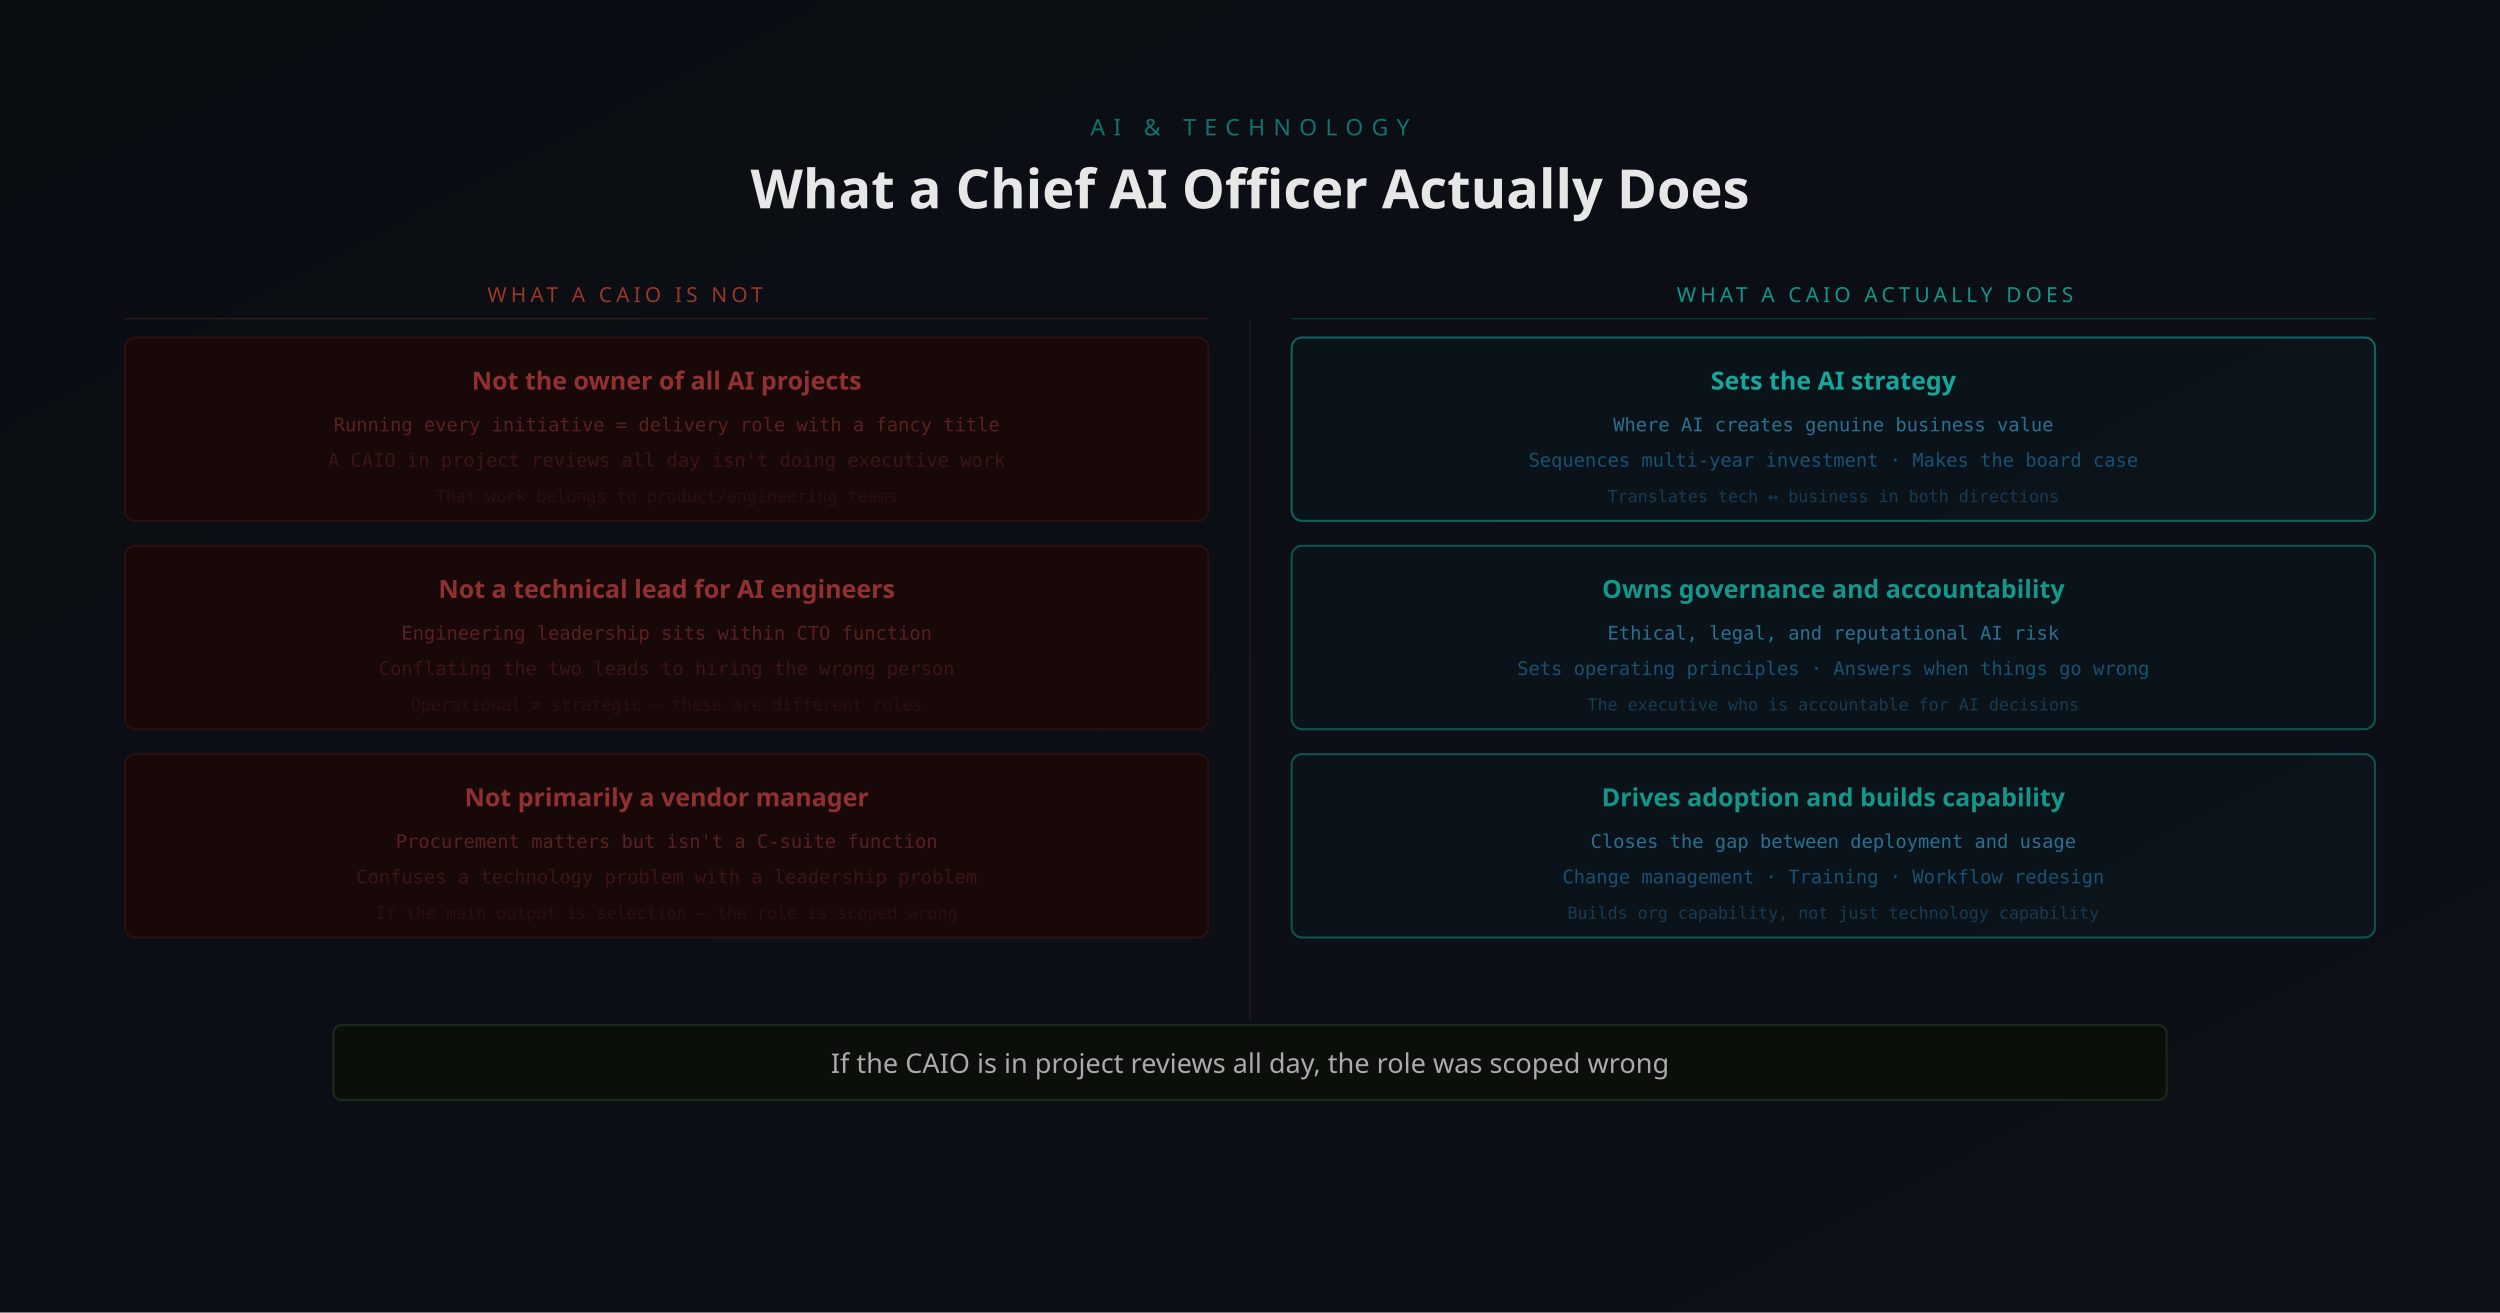
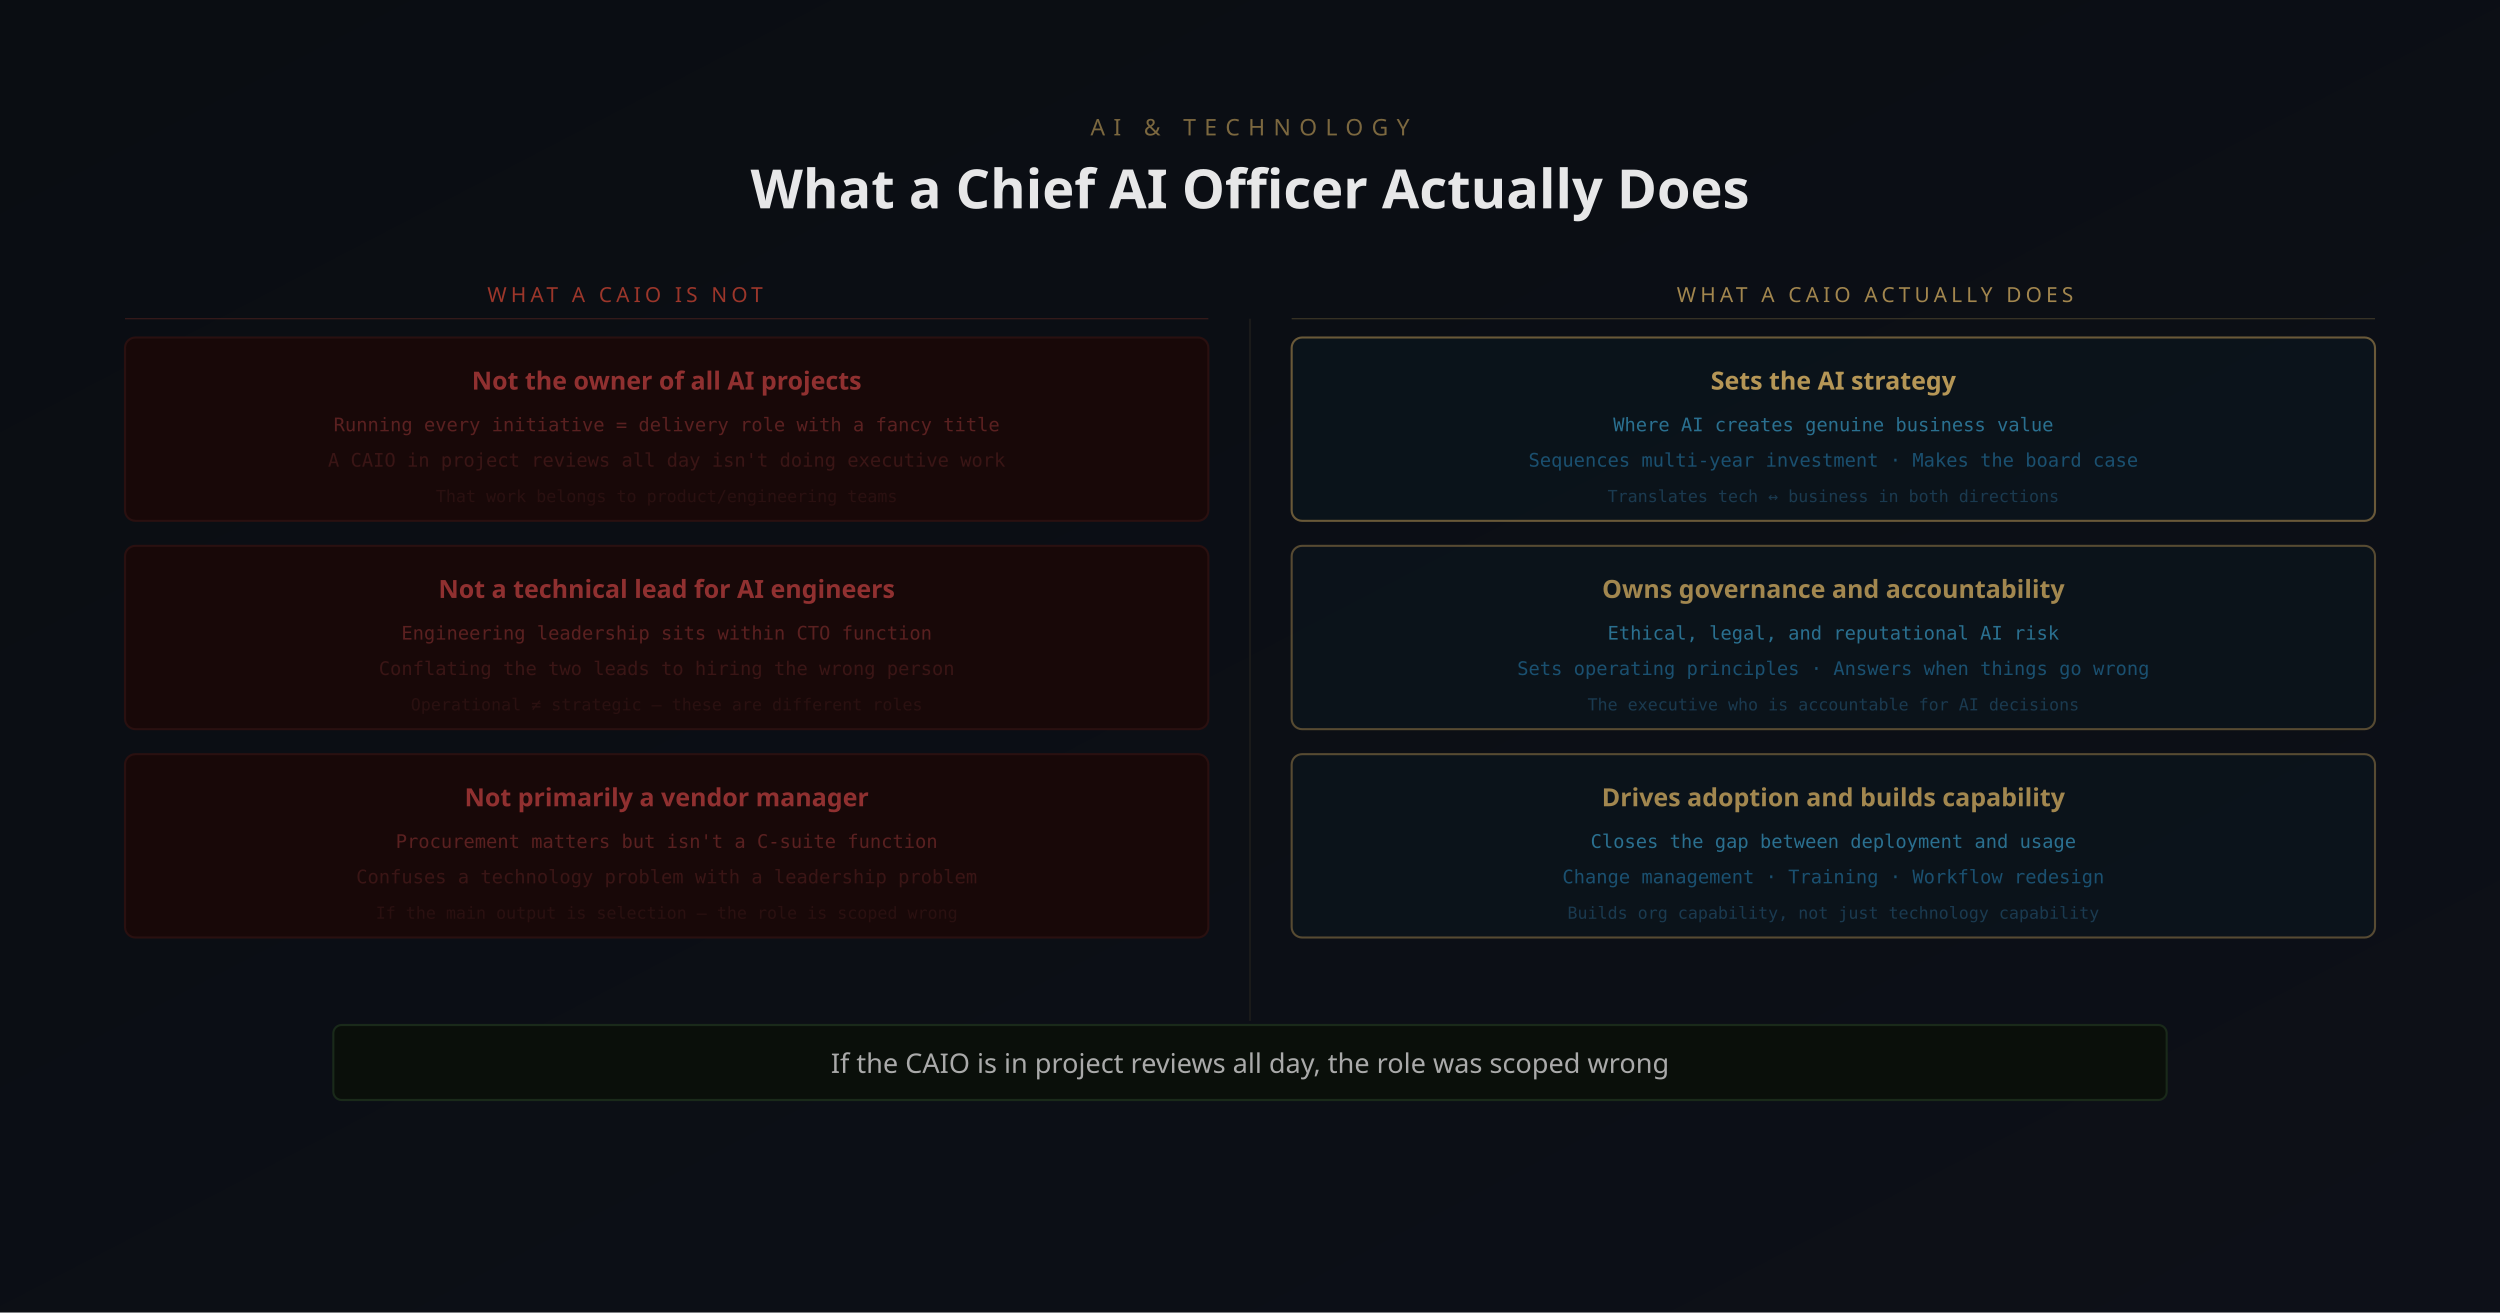
<svg xmlns="http://www.w3.org/2000/svg" viewBox="0 0 1200 630" width="1200" height="630">
  <defs>
    <linearGradient id="bg" x1="0%" y1="0%" x2="100%" y2="100%">
      <stop offset="0%" style="stop-color:#0a0d12" />
      <stop offset="100%" style="stop-color:#0d1018" />
    </linearGradient>
  </defs>
  <rect width="1200" height="630" fill="url(#bg)" />
-   <text x="600" y="65" font-family="'Space Grotesk', sans-serif" font-size="11" fill="#14B8A6" opacity="0.6" letter-spacing="4" text-anchor="middle">AI &amp; TECHNOLOGY</text>
+   <text x="600" y="65" font-family="'Space Grotesk', sans-serif" font-size="11" fill="#C8A45C" opacity="0.6" letter-spacing="4" text-anchor="middle">AI &amp; TECHNOLOGY</text>
  <text x="600" y="100" font-family="'Space Grotesk', sans-serif" font-size="26" font-weight="700" fill="#fff" opacity="0.9" text-anchor="middle">What a Chief AI Officer Actually Does</text>
  <text x="300" y="145" font-family="'Space Grotesk', sans-serif" font-size="10" fill="#c04030" text-anchor="middle" letter-spacing="2" opacity="0.8">WHAT A CAIO IS NOT</text>
-   <text x="900" y="145" font-family="'Space Grotesk', sans-serif" font-size="10" fill="#14B8A6" text-anchor="middle" letter-spacing="2" opacity="0.8">WHAT A CAIO ACTUALLY DOES</text>
+   <text x="900" y="145" font-family="'Space Grotesk', sans-serif" font-size="10" fill="#C8A45C" text-anchor="middle" letter-spacing="2" opacity="0.8">WHAT A CAIO ACTUALLY DOES</text>
  <line x1="60" y1="153" x2="580" y2="153" stroke="#c04030" stroke-width="0.5" opacity="0.3" />
-   <line x1="620" y1="153" x2="1140" y2="153" stroke="#14B8A6" stroke-width="0.5" opacity="0.3" />
+   <line x1="620" y1="153" x2="1140" y2="153" stroke="#C8A45C" stroke-width="0.5" opacity="0.3" />
  <line x1="600" y1="153" x2="600" y2="490" stroke="#1a1a1a" stroke-width="1" />
  <rect x="60" y="162" width="520" height="88" rx="5" fill="#180808" stroke="#2a1010" stroke-width="1" />
  <text x="320" y="187" font-family="'Space Grotesk', sans-serif" font-size="12" font-weight="600" fill="#903030" text-anchor="middle">Not the owner of all AI projects</text>
  <text x="320" y="207" font-family="monospace" font-size="9" fill="#5a2020" text-anchor="middle">Running every initiative = delivery role with a fancy title</text>
  <text x="320" y="224" font-family="monospace" font-size="9" fill="#3a1515" text-anchor="middle">A CAIO in project reviews all day isn't doing executive work</text>
  <text x="320" y="241" font-family="monospace" font-size="8" fill="#2a1010" text-anchor="middle">That work belongs to product/engineering teams</text>
  <rect x="60" y="262" width="520" height="88" rx="5" fill="#180808" stroke="#2a1010" stroke-width="1" />
  <text x="320" y="287" font-family="'Space Grotesk', sans-serif" font-size="12" font-weight="600" fill="#903030" text-anchor="middle">Not a technical lead for AI engineers</text>
  <text x="320" y="307" font-family="monospace" font-size="9" fill="#5a2020" text-anchor="middle">Engineering leadership sits within CTO function</text>
  <text x="320" y="324" font-family="monospace" font-size="9" fill="#3a1515" text-anchor="middle">Conflating the two leads to hiring the wrong person</text>
  <text x="320" y="341" font-family="monospace" font-size="8" fill="#2a1010" text-anchor="middle">Operational ≠ strategic — these are different roles</text>
  <rect x="60" y="362" width="520" height="88" rx="5" fill="#180808" stroke="#2a1010" stroke-width="1" />
  <text x="320" y="387" font-family="'Space Grotesk', sans-serif" font-size="12" font-weight="600" fill="#903030" text-anchor="middle">Not primarily a vendor manager</text>
  <text x="320" y="407" font-family="monospace" font-size="9" fill="#5a2020" text-anchor="middle">Procurement matters but isn't a C-suite function</text>
  <text x="320" y="424" font-family="monospace" font-size="9" fill="#3a1515" text-anchor="middle">Confuses a technology problem with a leadership problem</text>
  <text x="320" y="441" font-family="monospace" font-size="8" fill="#2a1010" text-anchor="middle">If the main output is selection — the role is scoped wrong</text>
-   <rect x="620" y="162" width="520" height="88" rx="5" fill="#0a1820" stroke="#14B8A6" stroke-width="1" opacity="0.5" />
-   <text x="880" y="187" font-family="'Space Grotesk', sans-serif" font-size="12" font-weight="600" fill="#14B8A6" text-anchor="middle" opacity="0.9">Sets the AI strategy</text>
+   <rect x="620" y="162" width="520" height="88" rx="5" fill="#0a1820" stroke="#C8A45C" stroke-width="1" opacity="0.5" />
+   <text x="880" y="187" font-family="'Space Grotesk', sans-serif" font-size="12" font-weight="600" fill="#C8A45C" text-anchor="middle" opacity="0.9">Sets the AI strategy</text>
  <text x="880" y="207" font-family="monospace" font-size="9" fill="#2a7090" text-anchor="middle">Where AI creates genuine business value</text>
  <text x="880" y="224" font-family="monospace" font-size="9" fill="#1a5070" text-anchor="middle">Sequences multi-year investment · Makes the board case</text>
  <text x="880" y="241" font-family="monospace" font-size="8" fill="#1a3a50" text-anchor="middle">Translates tech ↔ business in both directions</text>
-   <rect x="620" y="262" width="520" height="88" rx="5" fill="#0a1820" stroke="#14B8A6" stroke-width="1" opacity="0.4" />
-   <text x="880" y="287" font-family="'Space Grotesk', sans-serif" font-size="12" font-weight="600" fill="#14B8A6" text-anchor="middle" opacity="0.8">Owns governance and accountability</text>
+   <rect x="620" y="262" width="520" height="88" rx="5" fill="#0a1820" stroke="#C8A45C" stroke-width="1" opacity="0.4" />
+   <text x="880" y="287" font-family="'Space Grotesk', sans-serif" font-size="12" font-weight="600" fill="#C8A45C" text-anchor="middle" opacity="0.8">Owns governance and accountability</text>
  <text x="880" y="307" font-family="monospace" font-size="9" fill="#2a7090" text-anchor="middle">Ethical, legal, and reputational AI risk</text>
  <text x="880" y="324" font-family="monospace" font-size="9" fill="#1a5070" text-anchor="middle">Sets operating principles · Answers when things go wrong</text>
  <text x="880" y="341" font-family="monospace" font-size="8" fill="#1a3a50" text-anchor="middle">The executive who is accountable for AI decisions</text>
-   <rect x="620" y="362" width="520" height="88" rx="5" fill="#0a1820" stroke="#14B8A6" stroke-width="1" opacity="0.4" />
-   <text x="880" y="387" font-family="'Space Grotesk', sans-serif" font-size="12" font-weight="600" fill="#14B8A6" text-anchor="middle" opacity="0.8">Drives adoption and builds capability</text>
+   <rect x="620" y="362" width="520" height="88" rx="5" fill="#0a1820" stroke="#C8A45C" stroke-width="1" opacity="0.4" />
+   <text x="880" y="387" font-family="'Space Grotesk', sans-serif" font-size="12" font-weight="600" fill="#C8A45C" text-anchor="middle" opacity="0.8">Drives adoption and builds capability</text>
  <text x="880" y="407" font-family="monospace" font-size="9" fill="#2a7090" text-anchor="middle">Closes the gap between deployment and usage</text>
  <text x="880" y="424" font-family="monospace" font-size="9" fill="#1a5070" text-anchor="middle">Change management · Training · Workflow redesign</text>
  <text x="880" y="441" font-family="monospace" font-size="8" fill="#1a3a50" text-anchor="middle">Builds org capability, not just technology capability</text>
  <rect x="160" y="492" width="880" height="36" rx="4" fill="#0a0f0a" stroke="#1a2a1a" stroke-width="1" />
  <text x="600" y="515" font-family="'Space Grotesk', sans-serif" font-size="13" fill="#aaa" text-anchor="middle">If the CAIO is in project reviews all day, the role was scoped wrong</text>
</svg>
